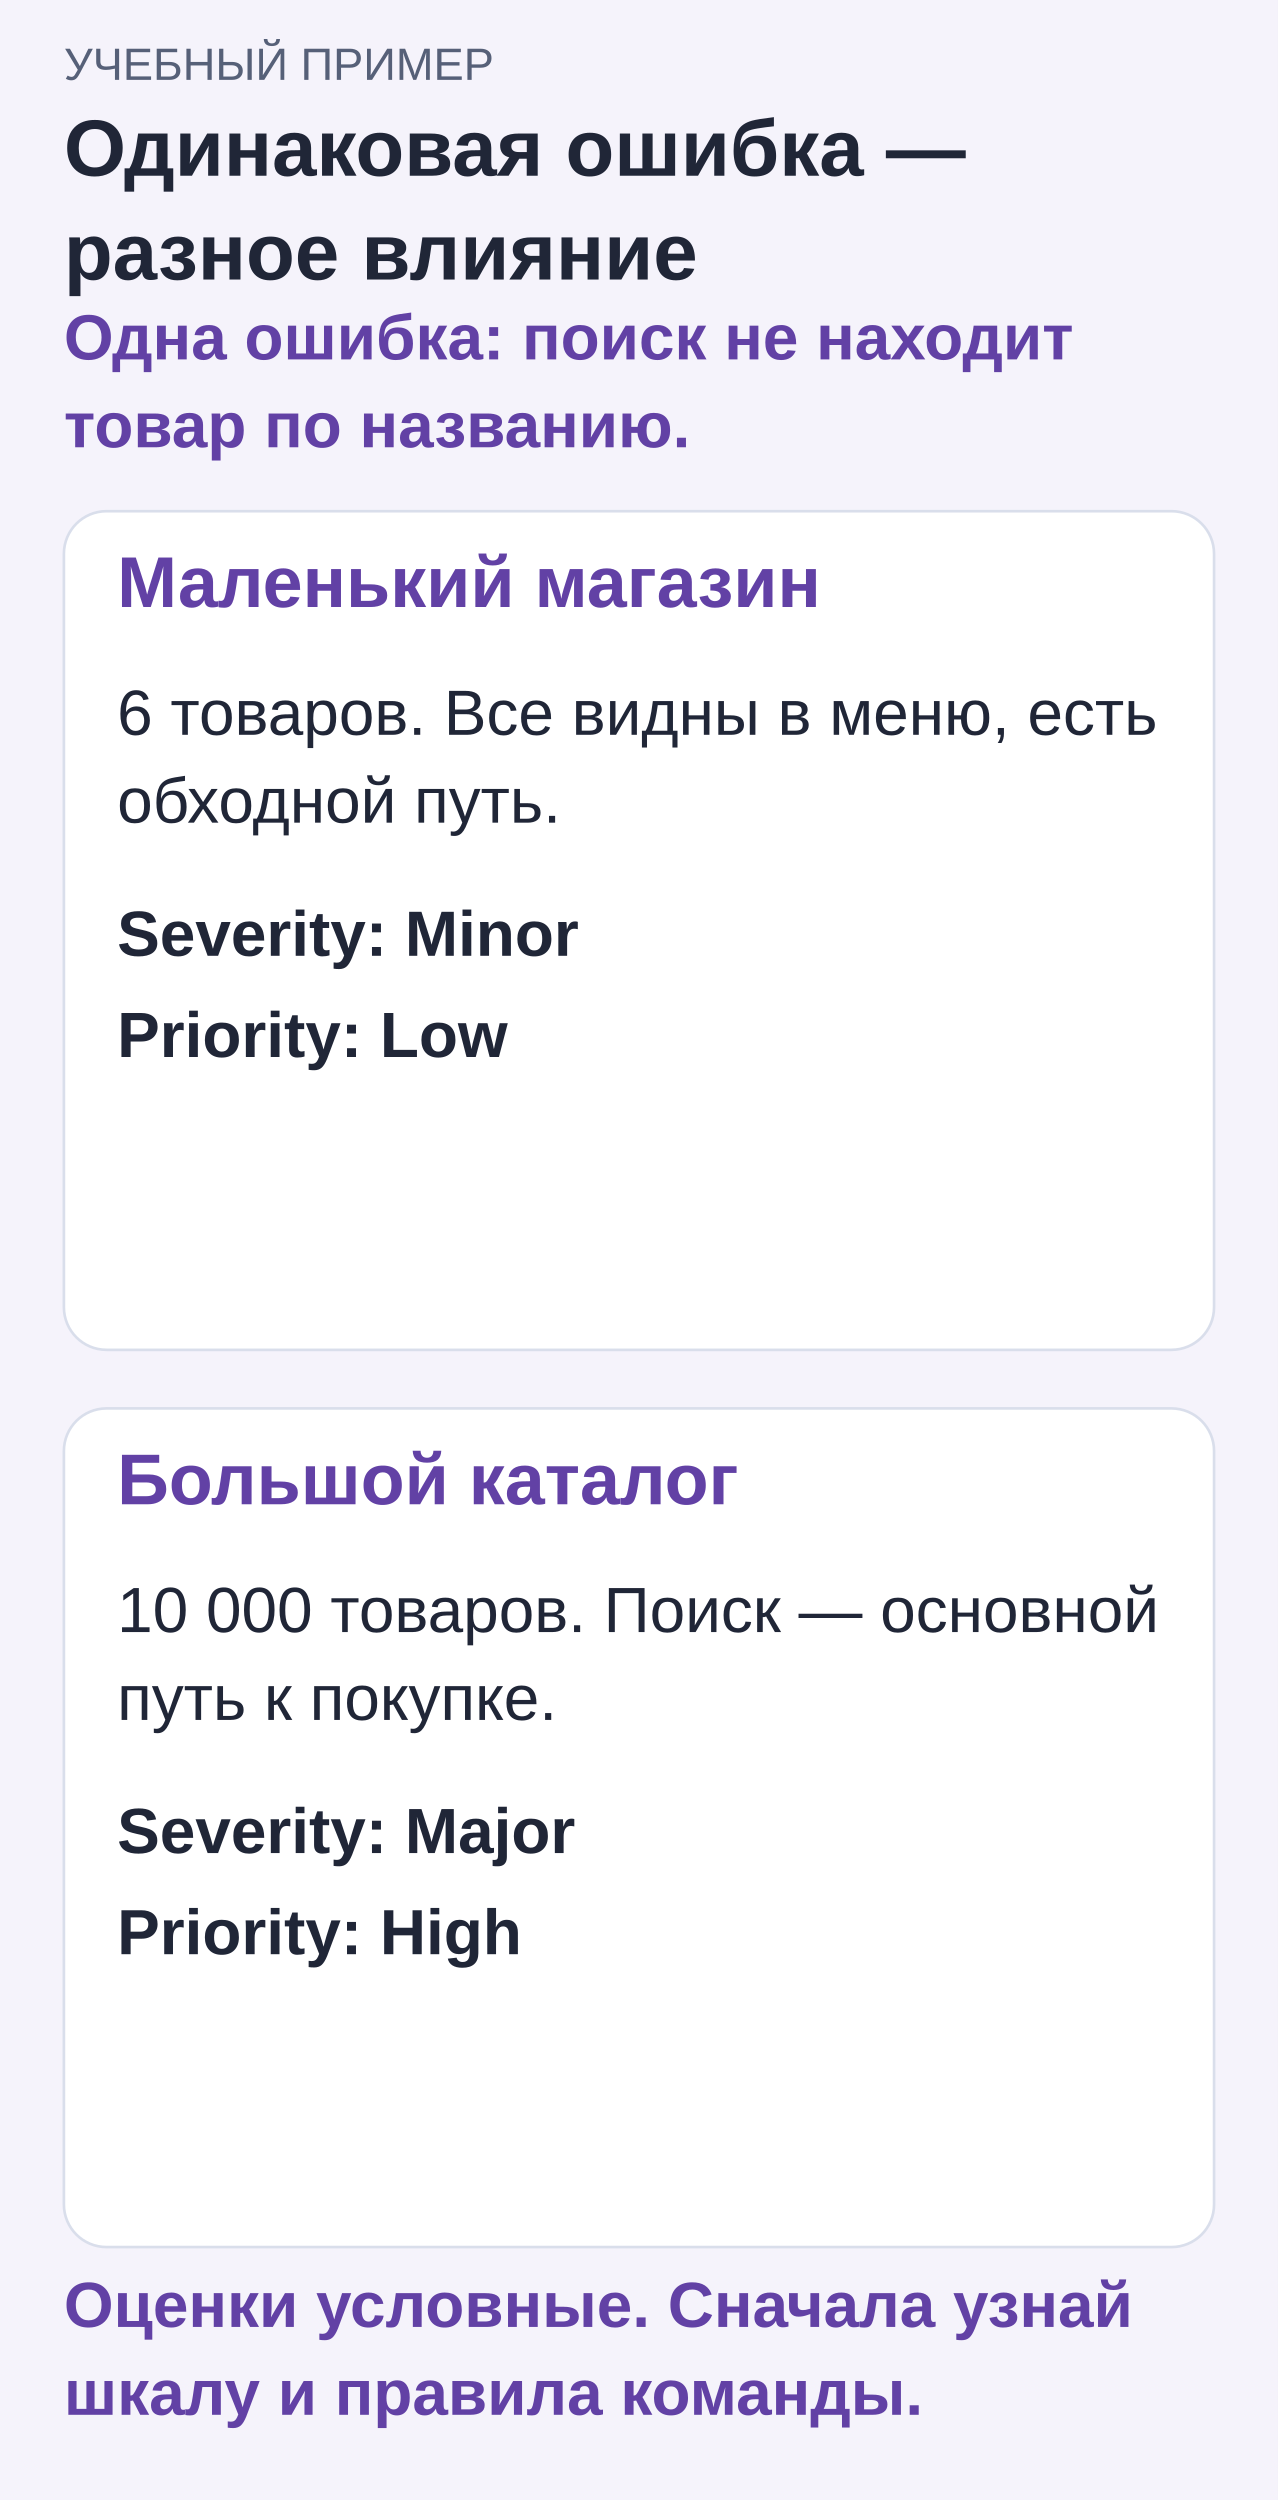
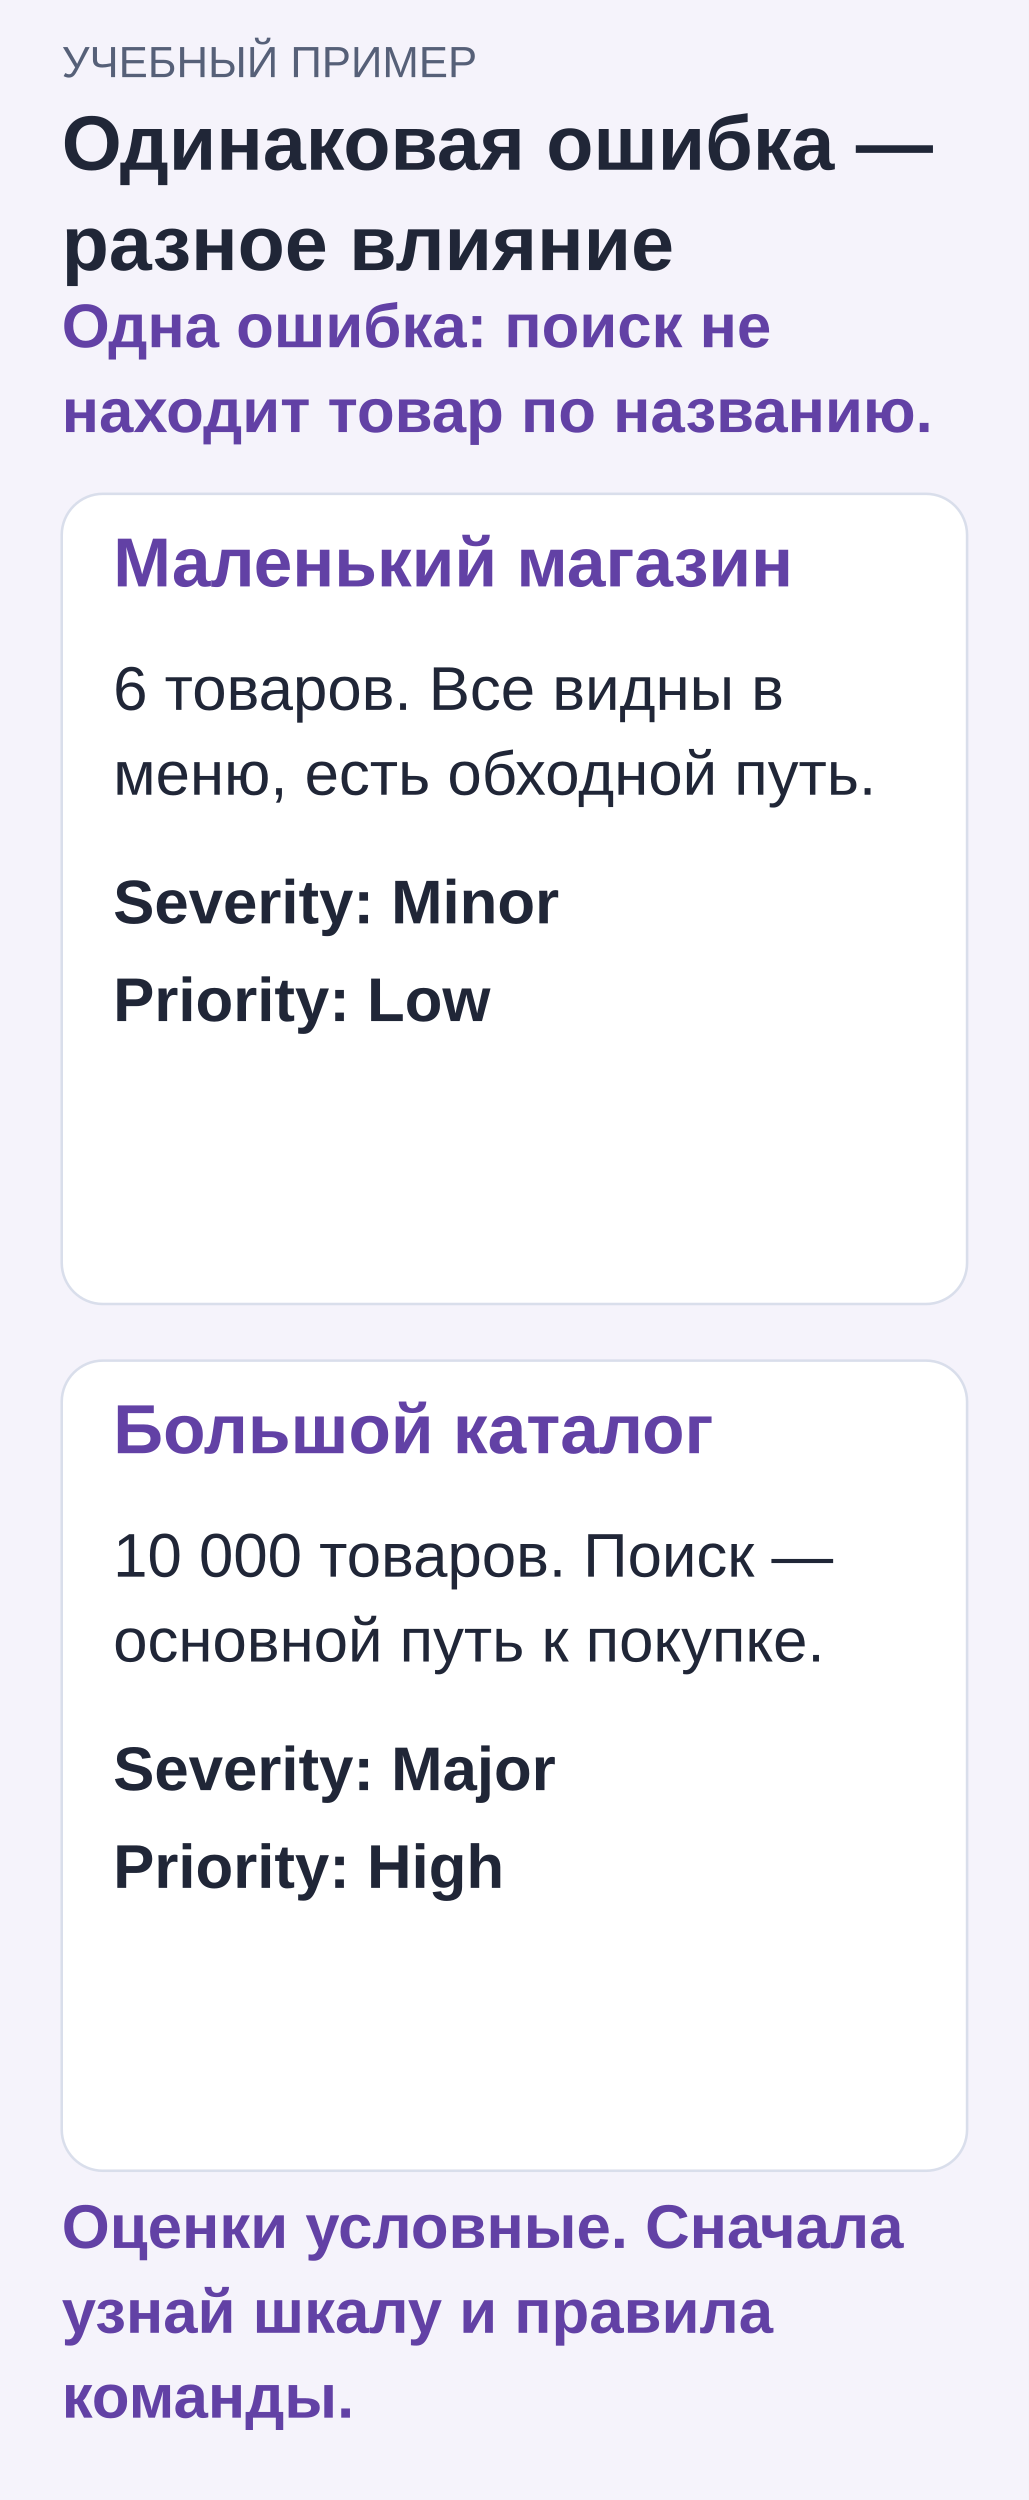
- <svg xmlns="http://www.w3.org/2000/svg" viewBox="0 0 480 939" role="img" font-family="Arial, sans-serif">
-   <rect x="0" y="0" width="480" height="939" rx="0" fill="#f5f3fb" stroke="none" />
+ <svg xmlns="http://www.w3.org/2000/svg" viewBox="0 0 400 972" role="img" font-family="Arial, sans-serif">
+   <rect x="0" y="0" width="400" height="972" rx="0" fill="#f5f3fb" stroke="none" />
  <text x="24" y="30" font-size="17" font-weight="400" fill="#566078">УЧЕБНЫЙ ПРИМЕР</text>
  <text x="24" y="66" font-size="30" font-weight="700" fill="#202637">Одинаковая ошибка —</text>
  <text x="24" y="105" font-size="30" font-weight="700" fill="#202637">разное влияние</text>
-   <text x="24" y="135" font-size="24" font-weight="700" fill="#6241a5">Одна ошибка: поиск не находит</text>
-   <text x="24" y="168" font-size="24" font-weight="700" fill="#6241a5">товар по названию.</text>
-   <rect x="24" y="192" width="432" height="315" rx="16" fill="#fff" stroke="#d9deeb" />
+   <text x="24" y="135" font-size="24" font-weight="700" fill="#6241a5">Одна ошибка: поиск не</text>
+   <text x="24" y="168" font-size="24" font-weight="700" fill="#6241a5">находит товар по названию.</text>
+   <rect x="24" y="192" width="352" height="315" rx="16" fill="#fff" stroke="#d9deeb" />
  <text x="44" y="228" font-size="27" font-weight="700" fill="#6241a5">Маленький магазин</text>
-   <text x="44" y="276" font-size="24" font-weight="400" fill="#202637">6 товаров. Все видны в меню, есть</text>
-   <text x="44" y="309" font-size="24" font-weight="400" fill="#202637">обходной путь.</text>
+   <text x="44" y="276" font-size="24" font-weight="400" fill="#202637">6 товаров. Все видны в</text>
+   <text x="44" y="309" font-size="24" font-weight="400" fill="#202637">меню, есть обходной путь.</text>
  <text x="44" y="359" font-size="24" font-weight="700" fill="#202637">Severity: Minor</text>
  <text x="44" y="397" font-size="24" font-weight="700" fill="#202637">Priority: Low</text>
-   <rect x="24" y="529" width="432" height="315" rx="16" fill="#fff" stroke="#d9deeb" />
+   <rect x="24" y="529" width="352" height="315" rx="16" fill="#fff" stroke="#d9deeb" />
  <text x="44" y="565" font-size="27" font-weight="700" fill="#6241a5">Большой каталог</text>
-   <text x="44" y="613" font-size="24" font-weight="400" fill="#202637">10 000 товаров. Поиск — основной</text>
-   <text x="44" y="646" font-size="24" font-weight="400" fill="#202637">путь к покупке.</text>
+   <text x="44" y="613" font-size="24" font-weight="400" fill="#202637">10 000 товаров. Поиск —</text>
+   <text x="44" y="646" font-size="24" font-weight="400" fill="#202637">основной путь к покупке.</text>
  <text x="44" y="696" font-size="24" font-weight="700" fill="#202637">Severity: Major</text>
  <text x="44" y="734" font-size="24" font-weight="700" fill="#202637">Priority: High</text>
-   <text x="24" y="874" font-size="24" font-weight="700" fill="#6241a5">Оценки условные. Сначала узнай</text>
-   <text x="24" y="907" font-size="24" font-weight="700" fill="#6241a5">шкалу и правила команды.</text>
+   <text x="24" y="874" font-size="24" font-weight="700" fill="#6241a5">Оценки условные. Сначала</text>
+   <text x="24" y="907" font-size="24" font-weight="700" fill="#6241a5">узнай шкалу и правила</text>
+   <text x="24" y="940" font-size="24" font-weight="700" fill="#6241a5">команды.</text>
</svg>
